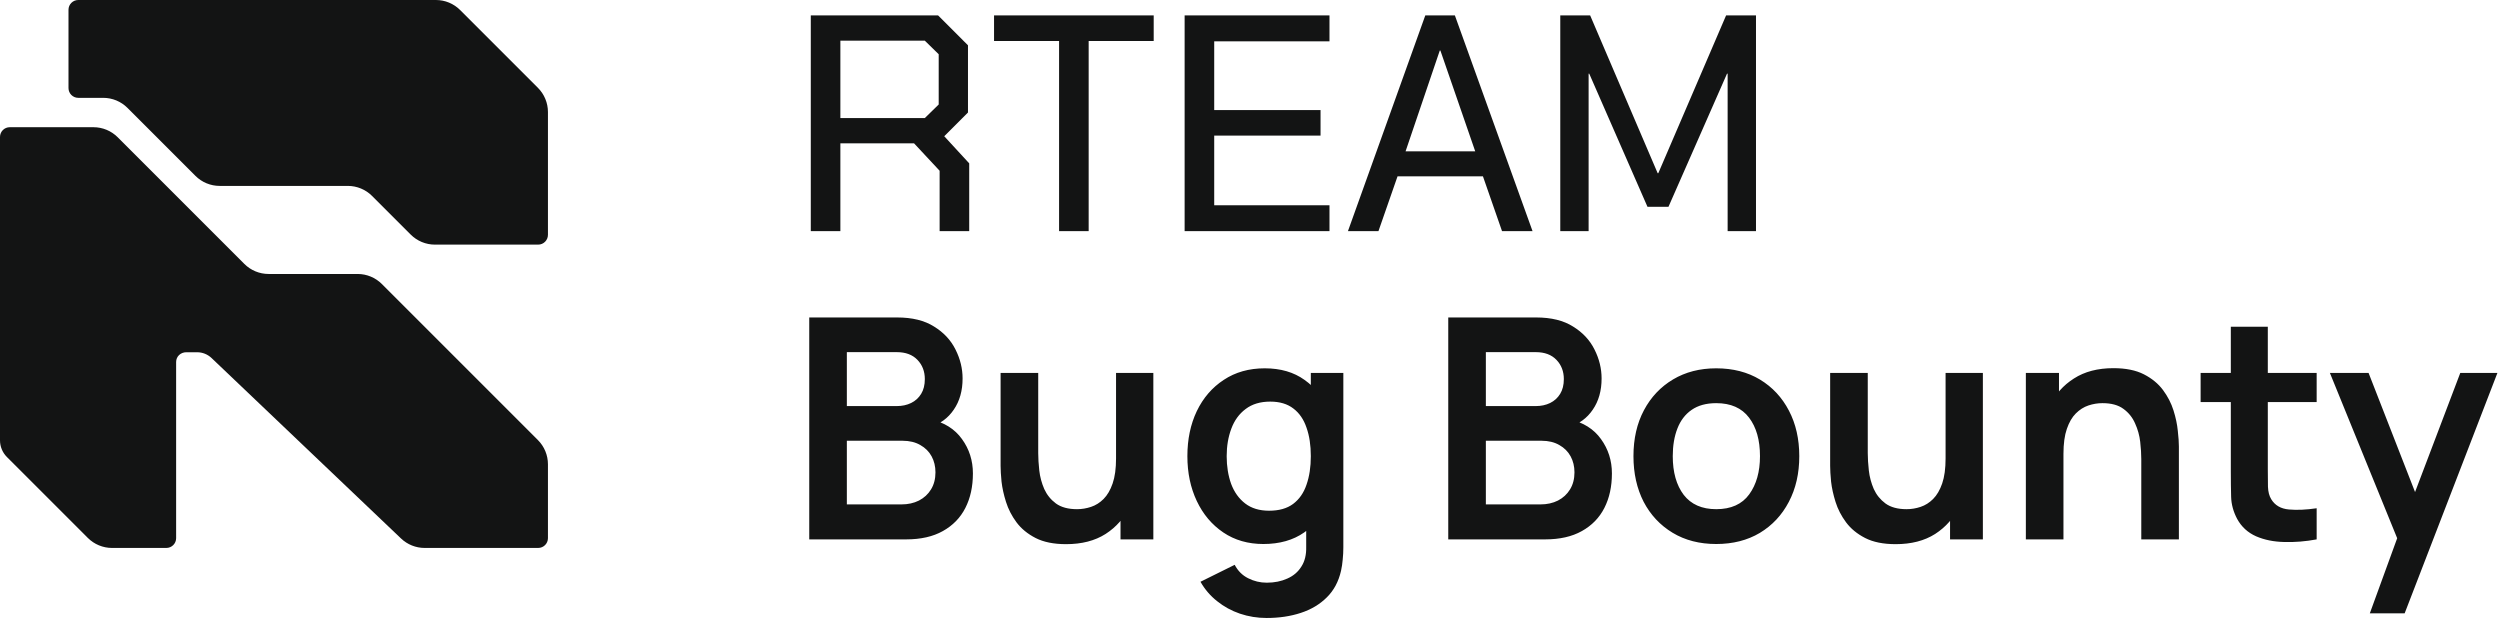
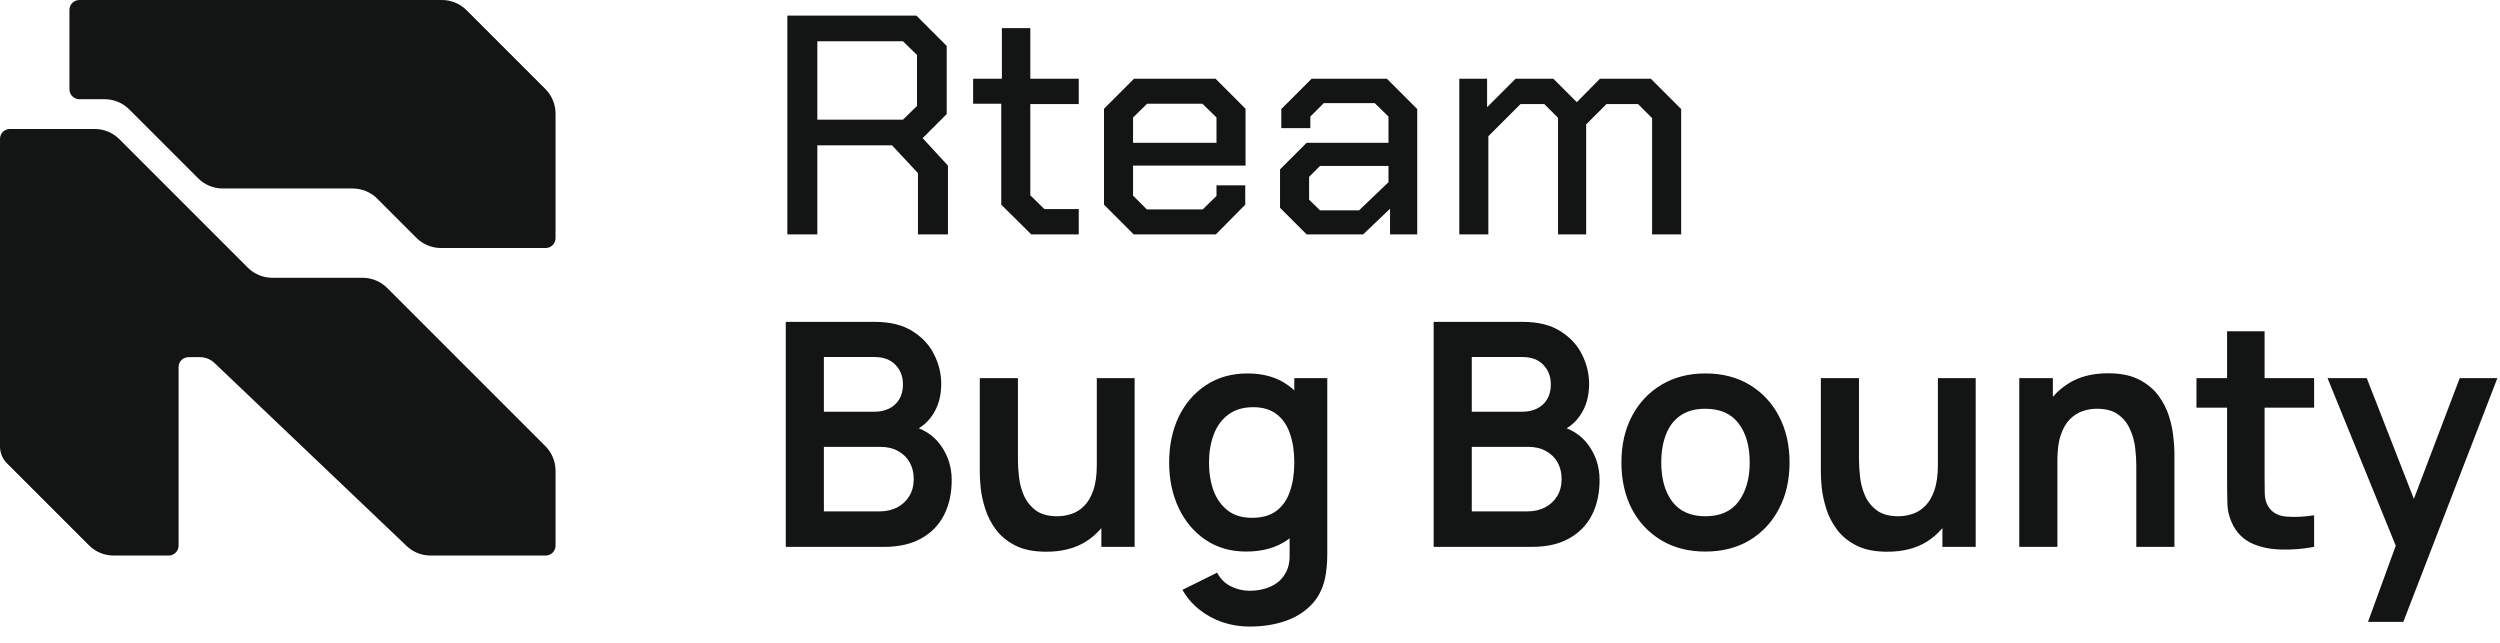
- <svg xmlns="http://www.w3.org/2000/svg" width="146" height="37" viewBox="0 0 146 37" fill="none">
-   <path d="M6.872 8.014C6.496 7.639 5.988 7.429 5.457 7.429H0.571C0.256 7.429 0 7.684 0 8V25.714C0 26.08 0.145 26.431 0.404 26.69L5.128 31.414C5.504 31.789 6.012 32 6.543 32H9.714C10.03 32 10.286 31.744 10.286 31.429C10.286 28.066 10.286 23.185 10.286 21.143C10.286 20.814 10.552 20.571 10.88 20.571H11.51C11.825 20.571 12.127 20.692 12.355 20.909L23.421 31.448C23.793 31.802 24.286 32 24.8 32H31.429C31.744 32 32 31.744 32 31.429V27.114C32 26.584 31.789 26.075 31.414 25.7L22.3 16.586C21.925 16.211 21.416 16 20.886 16H15.686C15.155 16 14.646 15.789 14.271 15.414L6.872 8.014Z" fill="#131414" />
-   <path d="M4 0.571C4 0.256 4.256 0 4.571 0H25.457C25.988 0 26.496 0.211 26.872 0.586L31.414 5.128C31.789 5.504 32 6.012 32 6.543L32 13.714C32 14.03 31.744 14.286 31.429 14.286H25.4C24.869 14.286 24.361 14.075 23.986 13.7L21.729 11.443C21.354 11.068 20.845 10.857 20.314 10.857H12.828C12.298 10.857 11.789 10.646 11.414 10.271L7.443 6.3C7.068 5.925 6.559 5.714 6.029 5.714H4.571C4.256 5.714 4 5.458 4 5.143L4 0.571Z" fill="#131414" />
-   <path d="M56.602 9.54V13.5H54.874V9.972L53.38 8.37H49.078V13.5H47.35V0.9H54.784L56.53 2.646V6.57L55.144 7.956L56.602 9.54ZM49.078 6.894H54.01L54.82 6.102V3.168L54.01 2.376H49.078V6.894ZM61.85 2.394H58.052V0.9H67.376V2.394H63.578V13.5H61.85V2.394ZM69.182 0.9H77.642V2.412H70.91V6.426H77.12V7.92H70.91V11.988H77.642V13.5H69.182V0.9ZM83.237 0.9H84.965L89.501 13.5H87.719L86.603 10.296H81.617L80.501 13.5H78.719L83.237 0.9ZM86.153 8.838L84.119 2.952H84.083L82.085 8.838H86.153ZM91.12 0.9H92.865L96.808 10.116H96.844L100.804 0.9H102.55V13.5H100.894V4.302H100.858L97.438 12.078H96.213L92.811 4.302H92.775V13.5H91.12V0.9ZM47.26 31.5V18.54H52.399C53.275 18.54 53.992 18.717 54.55 19.071C55.114 19.419 55.531 19.866 55.801 20.412C56.077 20.958 56.215 21.522 56.215 22.104C56.215 22.818 56.044 23.424 55.702 23.922C55.366 24.42 54.907 24.756 54.325 24.93V24.48C55.141 24.666 55.759 25.053 56.179 25.641C56.605 26.229 56.818 26.898 56.818 27.648C56.818 28.416 56.671 29.088 56.377 29.664C56.083 30.24 55.645 30.69 55.063 31.014C54.487 31.338 53.773 31.5 52.921 31.5H47.26ZM49.456 29.457H52.651C53.029 29.457 53.368 29.382 53.668 29.232C53.968 29.076 54.202 28.86 54.37 28.584C54.544 28.302 54.631 27.969 54.631 27.585C54.631 27.237 54.556 26.925 54.406 26.649C54.256 26.373 54.037 26.154 53.749 25.992C53.461 25.824 53.116 25.74 52.714 25.74H49.456V29.457ZM49.456 23.715H52.372C52.684 23.715 52.963 23.655 53.209 23.535C53.455 23.415 53.65 23.238 53.794 23.004C53.938 22.77 54.01 22.482 54.01 22.14C54.01 21.69 53.866 21.315 53.578 21.015C53.29 20.715 52.888 20.565 52.372 20.565H49.456V23.715ZM62.261 31.779C61.541 31.779 60.947 31.659 60.478 31.419C60.011 31.179 59.639 30.873 59.362 30.501C59.087 30.129 58.883 29.733 58.751 29.313C58.618 28.893 58.532 28.497 58.489 28.125C58.453 27.747 58.435 27.441 58.435 27.207V21.78H60.632V26.46C60.632 26.76 60.653 27.099 60.694 27.477C60.736 27.849 60.833 28.209 60.983 28.557C61.139 28.899 61.367 29.181 61.666 29.403C61.972 29.625 62.383 29.736 62.9 29.736C63.175 29.736 63.449 29.691 63.718 29.601C63.989 29.511 64.231 29.358 64.448 29.142C64.669 28.92 64.847 28.617 64.978 28.233C65.111 27.849 65.177 27.363 65.177 26.775L66.463 27.324C66.463 28.152 66.302 28.902 65.978 29.574C65.659 30.246 65.189 30.783 64.564 31.185C63.941 31.581 63.172 31.779 62.261 31.779ZM65.438 31.5V28.485H65.177V21.78H67.355V31.5H65.438ZM73.969 36.09C73.429 36.09 72.91 36.006 72.412 35.838C71.92 35.67 71.476 35.427 71.08 35.109C70.684 34.797 70.36 34.419 70.108 33.975L72.106 32.985C72.292 33.339 72.553 33.6 72.889 33.768C73.231 33.942 73.594 34.029 73.978 34.029C74.428 34.029 74.83 33.948 75.184 33.786C75.538 33.63 75.811 33.396 76.003 33.084C76.201 32.778 76.294 32.394 76.282 31.932V29.169H76.552V21.78H78.451V31.968C78.451 32.214 78.439 32.448 78.415 32.67C78.397 32.898 78.364 33.12 78.316 33.336C78.172 33.966 77.896 34.482 77.488 34.884C77.08 35.292 76.573 35.595 75.967 35.793C75.367 35.991 74.701 36.09 73.969 36.09ZM73.78 31.77C72.886 31.77 72.106 31.545 71.44 31.095C70.774 30.645 70.258 30.033 69.892 29.259C69.526 28.485 69.343 27.612 69.343 26.64C69.343 25.656 69.526 24.78 69.892 24.012C70.264 23.238 70.789 22.629 71.467 22.185C72.145 21.735 72.943 21.51 73.861 21.51C74.785 21.51 75.559 21.735 76.183 22.185C76.813 22.629 77.29 23.238 77.614 24.012C77.938 24.786 78.1 25.662 78.1 26.64C78.1 27.606 77.938 28.479 77.614 29.259C77.29 30.033 76.807 30.645 76.165 31.095C75.523 31.545 74.728 31.77 73.78 31.77ZM74.113 29.826C74.695 29.826 75.163 29.694 75.517 29.43C75.877 29.16 76.138 28.785 76.3 28.305C76.468 27.825 76.552 27.27 76.552 26.64C76.552 26.004 76.468 25.449 76.3 24.975C76.138 24.495 75.883 24.123 75.535 23.859C75.187 23.589 74.737 23.454 74.185 23.454C73.603 23.454 73.123 23.598 72.745 23.886C72.367 24.168 72.088 24.552 71.908 25.038C71.728 25.518 71.638 26.052 71.638 26.64C71.638 27.234 71.725 27.774 71.899 28.26C72.079 28.74 72.352 29.121 72.718 29.403C73.084 29.685 73.549 29.826 74.113 29.826ZM84.578 31.5V18.54H89.717C90.593 18.54 91.31 18.717 91.868 19.071C92.432 19.419 92.849 19.866 93.119 20.412C93.395 20.958 93.533 21.522 93.533 22.104C93.533 22.818 93.362 23.424 93.02 23.922C92.684 24.42 92.225 24.756 91.643 24.93V24.48C92.459 24.666 93.077 25.053 93.497 25.641C93.923 26.229 94.136 26.898 94.136 27.648C94.136 28.416 93.989 29.088 93.695 29.664C93.401 30.24 92.963 30.69 92.381 31.014C91.805 31.338 91.091 31.5 90.239 31.5H84.578ZM86.774 29.457H89.969C90.347 29.457 90.686 29.382 90.986 29.232C91.286 29.076 91.52 28.86 91.688 28.584C91.862 28.302 91.949 27.969 91.949 27.585C91.949 27.237 91.874 26.925 91.724 26.649C91.574 26.373 91.355 26.154 91.067 25.992C90.779 25.824 90.434 25.74 90.032 25.74H86.774V29.457ZM86.774 23.715H89.69C90.002 23.715 90.281 23.655 90.527 23.535C90.773 23.415 90.968 23.238 91.112 23.004C91.256 22.77 91.328 22.482 91.328 22.14C91.328 21.69 91.184 21.315 90.896 21.015C90.608 20.715 90.206 20.565 89.69 20.565H86.774V23.715ZM100.227 31.77C99.255 31.77 98.406 31.551 97.68 31.113C96.954 30.675 96.39 30.072 95.988 29.304C95.592 28.53 95.394 27.642 95.394 26.64C95.394 25.62 95.598 24.726 96.006 23.958C96.414 23.19 96.981 22.59 97.707 22.158C98.433 21.726 99.273 21.51 100.227 21.51C101.205 21.51 102.057 21.729 102.783 22.167C103.509 22.605 104.073 23.211 104.475 23.985C104.877 24.753 105.078 25.638 105.078 26.64C105.078 27.648 104.874 28.539 104.466 29.313C104.064 30.081 103.5 30.684 102.774 31.122C102.048 31.554 101.199 31.77 100.227 31.77ZM100.227 29.736C101.091 29.736 101.733 29.448 102.153 28.872C102.573 28.296 102.783 27.552 102.783 26.64C102.783 25.698 102.57 24.948 102.144 24.39C101.718 23.826 101.079 23.544 100.227 23.544C99.645 23.544 99.165 23.676 98.787 23.94C98.415 24.198 98.139 24.561 97.959 25.029C97.779 25.491 97.689 26.028 97.689 26.64C97.689 27.582 97.902 28.335 98.328 28.899C98.76 29.457 99.393 29.736 100.227 29.736ZM110.706 31.779C109.986 31.779 109.392 31.659 108.924 31.419C108.456 31.179 108.084 30.873 107.808 30.501C107.532 30.129 107.328 29.733 107.196 29.313C107.064 28.893 106.977 28.497 106.935 28.125C106.899 27.747 106.881 27.441 106.881 27.207V21.78H109.077V26.46C109.077 26.76 109.098 27.099 109.14 27.477C109.182 27.849 109.278 28.209 109.428 28.557C109.584 28.899 109.812 29.181 110.112 29.403C110.418 29.625 110.829 29.736 111.345 29.736C111.621 29.736 111.894 29.691 112.164 29.601C112.434 29.511 112.677 29.358 112.893 29.142C113.115 28.92 113.292 28.617 113.424 28.233C113.556 27.849 113.622 27.363 113.622 26.775L114.909 27.324C114.909 28.152 114.747 28.902 114.423 29.574C114.105 30.246 113.634 30.783 113.01 31.185C112.386 31.581 111.618 31.779 110.706 31.779ZM113.883 31.5V28.485H113.622V21.78H115.8V31.5H113.883ZM125.051 31.5V26.82C125.051 26.514 125.03 26.175 124.988 25.803C124.946 25.431 124.847 25.074 124.691 24.732C124.541 24.384 124.313 24.099 124.007 23.877C123.707 23.655 123.299 23.544 122.783 23.544C122.507 23.544 122.234 23.589 121.964 23.679C121.694 23.769 121.448 23.925 121.226 24.147C121.01 24.363 120.836 24.663 120.704 25.047C120.572 25.425 120.506 25.911 120.506 26.505L119.219 25.956C119.219 25.128 119.378 24.378 119.696 23.706C120.02 23.034 120.494 22.5 121.118 22.104C121.742 21.702 122.51 21.501 123.422 21.501C124.142 21.501 124.736 21.621 125.204 21.861C125.672 22.101 126.044 22.407 126.32 22.779C126.596 23.151 126.8 23.547 126.932 23.967C127.064 24.387 127.148 24.786 127.184 25.164C127.226 25.536 127.247 25.839 127.247 26.073V31.5H125.051ZM118.31 31.5V21.78H120.245V24.795H120.506V31.5H118.31ZM135.293 31.5C134.651 31.62 134.021 31.671 133.403 31.653C132.791 31.641 132.242 31.53 131.756 31.32C131.27 31.104 130.901 30.765 130.649 30.303C130.427 29.883 130.31 29.454 130.298 29.016C130.286 28.578 130.28 28.083 130.28 27.531V19.08H132.44V27.405C132.44 27.795 132.443 28.137 132.449 28.431C132.461 28.725 132.524 28.965 132.638 29.151C132.854 29.511 133.199 29.712 133.673 29.754C134.147 29.796 134.687 29.772 135.293 29.682V31.5ZM128.516 23.481V21.78H135.293V23.481H128.516ZM138.397 35.82L140.269 30.681L140.305 32.193L136.066 21.78H138.325L141.331 29.484H140.755L143.68 21.78H145.849L140.431 35.82H138.397Z" fill="#131414" />
+ <svg xmlns="http://www.w3.org/2000/svg" width="144" height="37" viewBox="0 0 144 37" fill="none">
+   <path d="M54.602 9.54V13.5H52.874V9.972L51.38 8.37H47.078V13.5H45.35V0.9H52.784L54.53 2.646V6.57L53.144 7.956L54.602 9.54ZM47.078 6.894H52.01L52.82 6.102V3.168L52.01 2.376H47.078V6.894ZM57.672 11.79V5.976H56.052V4.536H57.708V1.62H59.346V4.536H62.136V5.994H59.346V11.25L60.156 12.042H62.136V13.5H59.4L57.672 11.79ZM63.59 11.79V6.264L65.318 4.536H70.016L71.744 6.264V9.54H65.264V11.268L66.056 12.06H69.278L70.07 11.286V10.674H71.726V11.79L70.034 13.5H65.3L63.59 11.79ZM70.07 8.226V6.768L69.26 5.976H66.074L65.264 6.768V8.226H70.07ZM73.73 11.97V9.756L75.26 8.226H79.976V6.714L79.184 5.94H76.25L75.476 6.714V7.38H73.802V6.282L75.548 4.536H79.886L81.632 6.282V13.5H80.066V12.024L78.518 13.5H75.26L73.73 11.97ZM78.284 12.114L79.976 10.494V9.558H76.034L75.404 10.188V11.502L76.034 12.114H78.284ZM84.055 4.536H85.657V6.174L87.295 4.536H89.473L90.823 5.886L92.155 4.536H95.089L96.835 6.282V13.5H95.161V6.804L94.351 5.994H92.533L91.363 7.164V13.5H89.743V6.786L88.951 5.994H87.583L85.729 7.848V13.5H84.055V4.536ZM45.26 31.5V18.54H50.399C51.275 18.54 51.992 18.717 52.55 19.071C53.114 19.419 53.531 19.866 53.801 20.412C54.077 20.958 54.215 21.522 54.215 22.104C54.215 22.818 54.044 23.424 53.702 23.922C53.366 24.42 52.907 24.756 52.325 24.93V24.48C53.141 24.666 53.759 25.053 54.179 25.641C54.605 26.229 54.818 26.898 54.818 27.648C54.818 28.416 54.671 29.088 54.377 29.664C54.083 30.24 53.645 30.69 53.063 31.014C52.487 31.338 51.773 31.5 50.921 31.5H45.26ZM47.456 29.457H50.651C51.029 29.457 51.368 29.382 51.668 29.232C51.968 29.076 52.202 28.86 52.37 28.584C52.544 28.302 52.631 27.969 52.631 27.585C52.631 27.237 52.556 26.925 52.406 26.649C52.256 26.373 52.037 26.154 51.749 25.992C51.461 25.824 51.116 25.74 50.714 25.74H47.456V29.457ZM47.456 23.715H50.372C50.684 23.715 50.963 23.655 51.209 23.535C51.455 23.415 51.65 23.238 51.794 23.004C51.938 22.77 52.01 22.482 52.01 22.14C52.01 21.69 51.866 21.315 51.578 21.015C51.29 20.715 50.888 20.565 50.372 20.565H47.456V23.715ZM60.261 31.779C59.541 31.779 58.947 31.659 58.478 31.419C58.011 31.179 57.639 30.873 57.362 30.501C57.087 30.129 56.883 29.733 56.751 29.313C56.618 28.893 56.532 28.497 56.489 28.125C56.453 27.747 56.435 27.441 56.435 27.207V21.78H58.632V26.46C58.632 26.76 58.653 27.099 58.694 27.477C58.736 27.849 58.833 28.209 58.983 28.557C59.139 28.899 59.367 29.181 59.666 29.403C59.972 29.625 60.383 29.736 60.9 29.736C61.175 29.736 61.449 29.691 61.718 29.601C61.989 29.511 62.231 29.358 62.447 29.142C62.669 28.92 62.846 28.617 62.978 28.233C63.111 27.849 63.176 27.363 63.176 26.775L64.463 27.324C64.463 28.152 64.302 28.902 63.977 29.574C63.66 30.246 63.188 30.783 62.565 31.185C61.941 31.581 61.172 31.779 60.261 31.779ZM63.438 31.5V28.485H63.176V21.78H65.355V31.5H63.438ZM71.969 36.09C71.429 36.09 70.91 36.006 70.412 35.838C69.92 35.67 69.476 35.427 69.08 35.109C68.684 34.797 68.36 34.419 68.108 33.975L70.106 32.985C70.292 33.339 70.553 33.6 70.889 33.768C71.231 33.942 71.594 34.029 71.978 34.029C72.428 34.029 72.83 33.948 73.184 33.786C73.538 33.63 73.811 33.396 74.003 33.084C74.201 32.778 74.294 32.394 74.282 31.932V29.169H74.552V21.78H76.451V31.968C76.451 32.214 76.439 32.448 76.415 32.67C76.397 32.898 76.364 33.12 76.316 33.336C76.172 33.966 75.896 34.482 75.488 34.884C75.08 35.292 74.573 35.595 73.967 35.793C73.367 35.991 72.701 36.09 71.969 36.09ZM71.78 31.77C70.886 31.77 70.106 31.545 69.44 31.095C68.774 30.645 68.258 30.033 67.892 29.259C67.526 28.485 67.343 27.612 67.343 26.64C67.343 25.656 67.526 24.78 67.892 24.012C68.264 23.238 68.789 22.629 69.467 22.185C70.145 21.735 70.943 21.51 71.861 21.51C72.785 21.51 73.559 21.735 74.183 22.185C74.813 22.629 75.29 23.238 75.614 24.012C75.938 24.786 76.1 25.662 76.1 26.64C76.1 27.606 75.938 28.479 75.614 29.259C75.29 30.033 74.807 30.645 74.165 31.095C73.523 31.545 72.728 31.77 71.78 31.77ZM72.113 29.826C72.695 29.826 73.163 29.694 73.517 29.43C73.877 29.16 74.138 28.785 74.3 28.305C74.468 27.825 74.552 27.27 74.552 26.64C74.552 26.004 74.468 25.449 74.3 24.975C74.138 24.495 73.883 24.123 73.535 23.859C73.187 23.589 72.737 23.454 72.185 23.454C71.603 23.454 71.123 23.598 70.745 23.886C70.367 24.168 70.088 24.552 69.908 25.038C69.728 25.518 69.638 26.052 69.638 26.64C69.638 27.234 69.725 27.774 69.899 28.26C70.079 28.74 70.352 29.121 70.718 29.403C71.084 29.685 71.549 29.826 72.113 29.826ZM82.578 31.5V18.54H87.717C88.593 18.54 89.31 18.717 89.868 19.071C90.432 19.419 90.849 19.866 91.119 20.412C91.395 20.958 91.533 21.522 91.533 22.104C91.533 22.818 91.362 23.424 91.02 23.922C90.684 24.42 90.225 24.756 89.643 24.93V24.48C90.459 24.666 91.077 25.053 91.497 25.641C91.923 26.229 92.136 26.898 92.136 27.648C92.136 28.416 91.989 29.088 91.695 29.664C91.401 30.24 90.963 30.69 90.381 31.014C89.805 31.338 89.091 31.5 88.239 31.5H82.578ZM84.774 29.457H87.969C88.347 29.457 88.686 29.382 88.986 29.232C89.286 29.076 89.52 28.86 89.688 28.584C89.862 28.302 89.949 27.969 89.949 27.585C89.949 27.237 89.874 26.925 89.724 26.649C89.574 26.373 89.355 26.154 89.067 25.992C88.779 25.824 88.434 25.74 88.032 25.74H84.774V29.457ZM84.774 23.715H87.69C88.002 23.715 88.281 23.655 88.527 23.535C88.773 23.415 88.968 23.238 89.112 23.004C89.256 22.77 89.328 22.482 89.328 22.14C89.328 21.69 89.184 21.315 88.896 21.015C88.608 20.715 88.206 20.565 87.69 20.565H84.774V23.715ZM98.227 31.77C97.255 31.77 96.406 31.551 95.68 31.113C94.954 30.675 94.39 30.072 93.988 29.304C93.592 28.53 93.394 27.642 93.394 26.64C93.394 25.62 93.598 24.726 94.006 23.958C94.414 23.19 94.981 22.59 95.707 22.158C96.433 21.726 97.273 21.51 98.227 21.51C99.205 21.51 100.057 21.729 100.783 22.167C101.509 22.605 102.073 23.211 102.475 23.985C102.877 24.753 103.078 25.638 103.078 26.64C103.078 27.648 102.874 28.539 102.466 29.313C102.064 30.081 101.5 30.684 100.774 31.122C100.048 31.554 99.199 31.77 98.227 31.77ZM98.227 29.736C99.091 29.736 99.733 29.448 100.153 28.872C100.573 28.296 100.783 27.552 100.783 26.64C100.783 25.698 100.57 24.948 100.144 24.39C99.718 23.826 99.079 23.544 98.227 23.544C97.645 23.544 97.165 23.676 96.787 23.94C96.415 24.198 96.139 24.561 95.959 25.029C95.779 25.491 95.689 26.028 95.689 26.64C95.689 27.582 95.902 28.335 96.328 28.899C96.76 29.457 97.393 29.736 98.227 29.736ZM108.706 31.779C107.986 31.779 107.392 31.659 106.924 31.419C106.456 31.179 106.084 30.873 105.808 30.501C105.532 30.129 105.328 29.733 105.196 29.313C105.064 28.893 104.977 28.497 104.935 28.125C104.899 27.747 104.881 27.441 104.881 27.207V21.78H107.077V26.46C107.077 26.76 107.098 27.099 107.14 27.477C107.182 27.849 107.278 28.209 107.428 28.557C107.584 28.899 107.812 29.181 108.112 29.403C108.418 29.625 108.829 29.736 109.345 29.736C109.621 29.736 109.894 29.691 110.164 29.601C110.434 29.511 110.677 29.358 110.893 29.142C111.115 28.92 111.292 28.617 111.424 28.233C111.556 27.849 111.622 27.363 111.622 26.775L112.909 27.324C112.909 28.152 112.747 28.902 112.423 29.574C112.105 30.246 111.634 30.783 111.01 31.185C110.386 31.581 109.618 31.779 108.706 31.779ZM111.883 31.5V28.485H111.622V21.78H113.8V31.5H111.883ZM123.051 31.5V26.82C123.051 26.514 123.03 26.175 122.988 25.803C122.946 25.431 122.847 25.074 122.691 24.732C122.541 24.384 122.313 24.099 122.007 23.877C121.707 23.655 121.299 23.544 120.783 23.544C120.507 23.544 120.234 23.589 119.964 23.679C119.694 23.769 119.448 23.925 119.226 24.147C119.01 24.363 118.836 24.663 118.704 25.047C118.572 25.425 118.506 25.911 118.506 26.505L117.219 25.956C117.219 25.128 117.378 24.378 117.696 23.706C118.02 23.034 118.494 22.5 119.118 22.104C119.742 21.702 120.51 21.501 121.422 21.501C122.142 21.501 122.736 21.621 123.204 21.861C123.672 22.101 124.044 22.407 124.32 22.779C124.596 23.151 124.8 23.547 124.932 23.967C125.064 24.387 125.148 24.786 125.184 25.164C125.226 25.536 125.247 25.839 125.247 26.073V31.5H123.051ZM116.31 31.5V21.78H118.245V24.795H118.506V31.5H116.31ZM133.293 31.5C132.651 31.62 132.021 31.671 131.403 31.653C130.791 31.641 130.242 31.53 129.756 31.32C129.27 31.104 128.901 30.765 128.649 30.303C128.427 29.883 128.31 29.454 128.298 29.016C128.286 28.578 128.28 28.083 128.28 27.531V19.08H130.44V27.405C130.44 27.795 130.443 28.137 130.449 28.431C130.461 28.725 130.524 28.965 130.638 29.151C130.854 29.511 131.199 29.712 131.673 29.754C132.147 29.796 132.687 29.772 133.293 29.682V31.5ZM126.516 23.481V21.78H133.293V23.481H126.516ZM136.397 35.82L138.269 30.681L138.305 32.193L134.066 21.78H136.325L139.331 29.484H138.755L141.68 21.78H143.849L138.431 35.82H136.397Z" fill="#131414" />
+   <path d="M6.872 8.014C6.496 7.639 5.988 7.429 5.457 7.429H0.571C0.256 7.429 0 7.684 0 8V8V25.714V25.714C0 26.08 0.145 26.431 0.404 26.69L5.128 31.414C5.504 31.789 6.012 32 6.543 32H9.714C10.03 32 10.286 31.744 10.286 31.429V31.429C10.286 28.066 10.286 23.185 10.286 21.143V21.143C10.286 20.814 10.552 20.571 10.88 20.571H11.51C11.825 20.571 12.127 20.692 12.355 20.909L23.421 31.448C23.793 31.802 24.286 32 24.8 32H31.429C31.744 32 32 31.744 32 31.429V31.429V27.114C32 26.584 31.789 26.075 31.414 25.7L22.3 16.586C21.925 16.211 21.416 16 20.886 16H15.686C15.155 16 14.646 15.789 14.271 15.414L6.872 8.014Z" fill="#131414" />
+   <path d="M4 0.571C4 0.256 4.256 0 4.571 0H25.457C25.988 0 26.496 0.211 26.872 0.586L31.414 5.128C31.789 5.504 32 6.012 32 6.543L32 13.714V13.714C32 14.03 31.744 14.286 31.429 14.286H25.4C24.869 14.286 24.361 14.075 23.986 13.7L21.729 11.443C21.354 11.068 20.845 10.857 20.314 10.857H12.828C12.298 10.857 11.789 10.646 11.414 10.271L7.443 6.3C7.068 5.925 6.559 5.714 6.029 5.714H4.571C4.256 5.714 4 5.458 4 5.143V5.143L4 0.571V0.571Z" fill="#131414" />
</svg>
